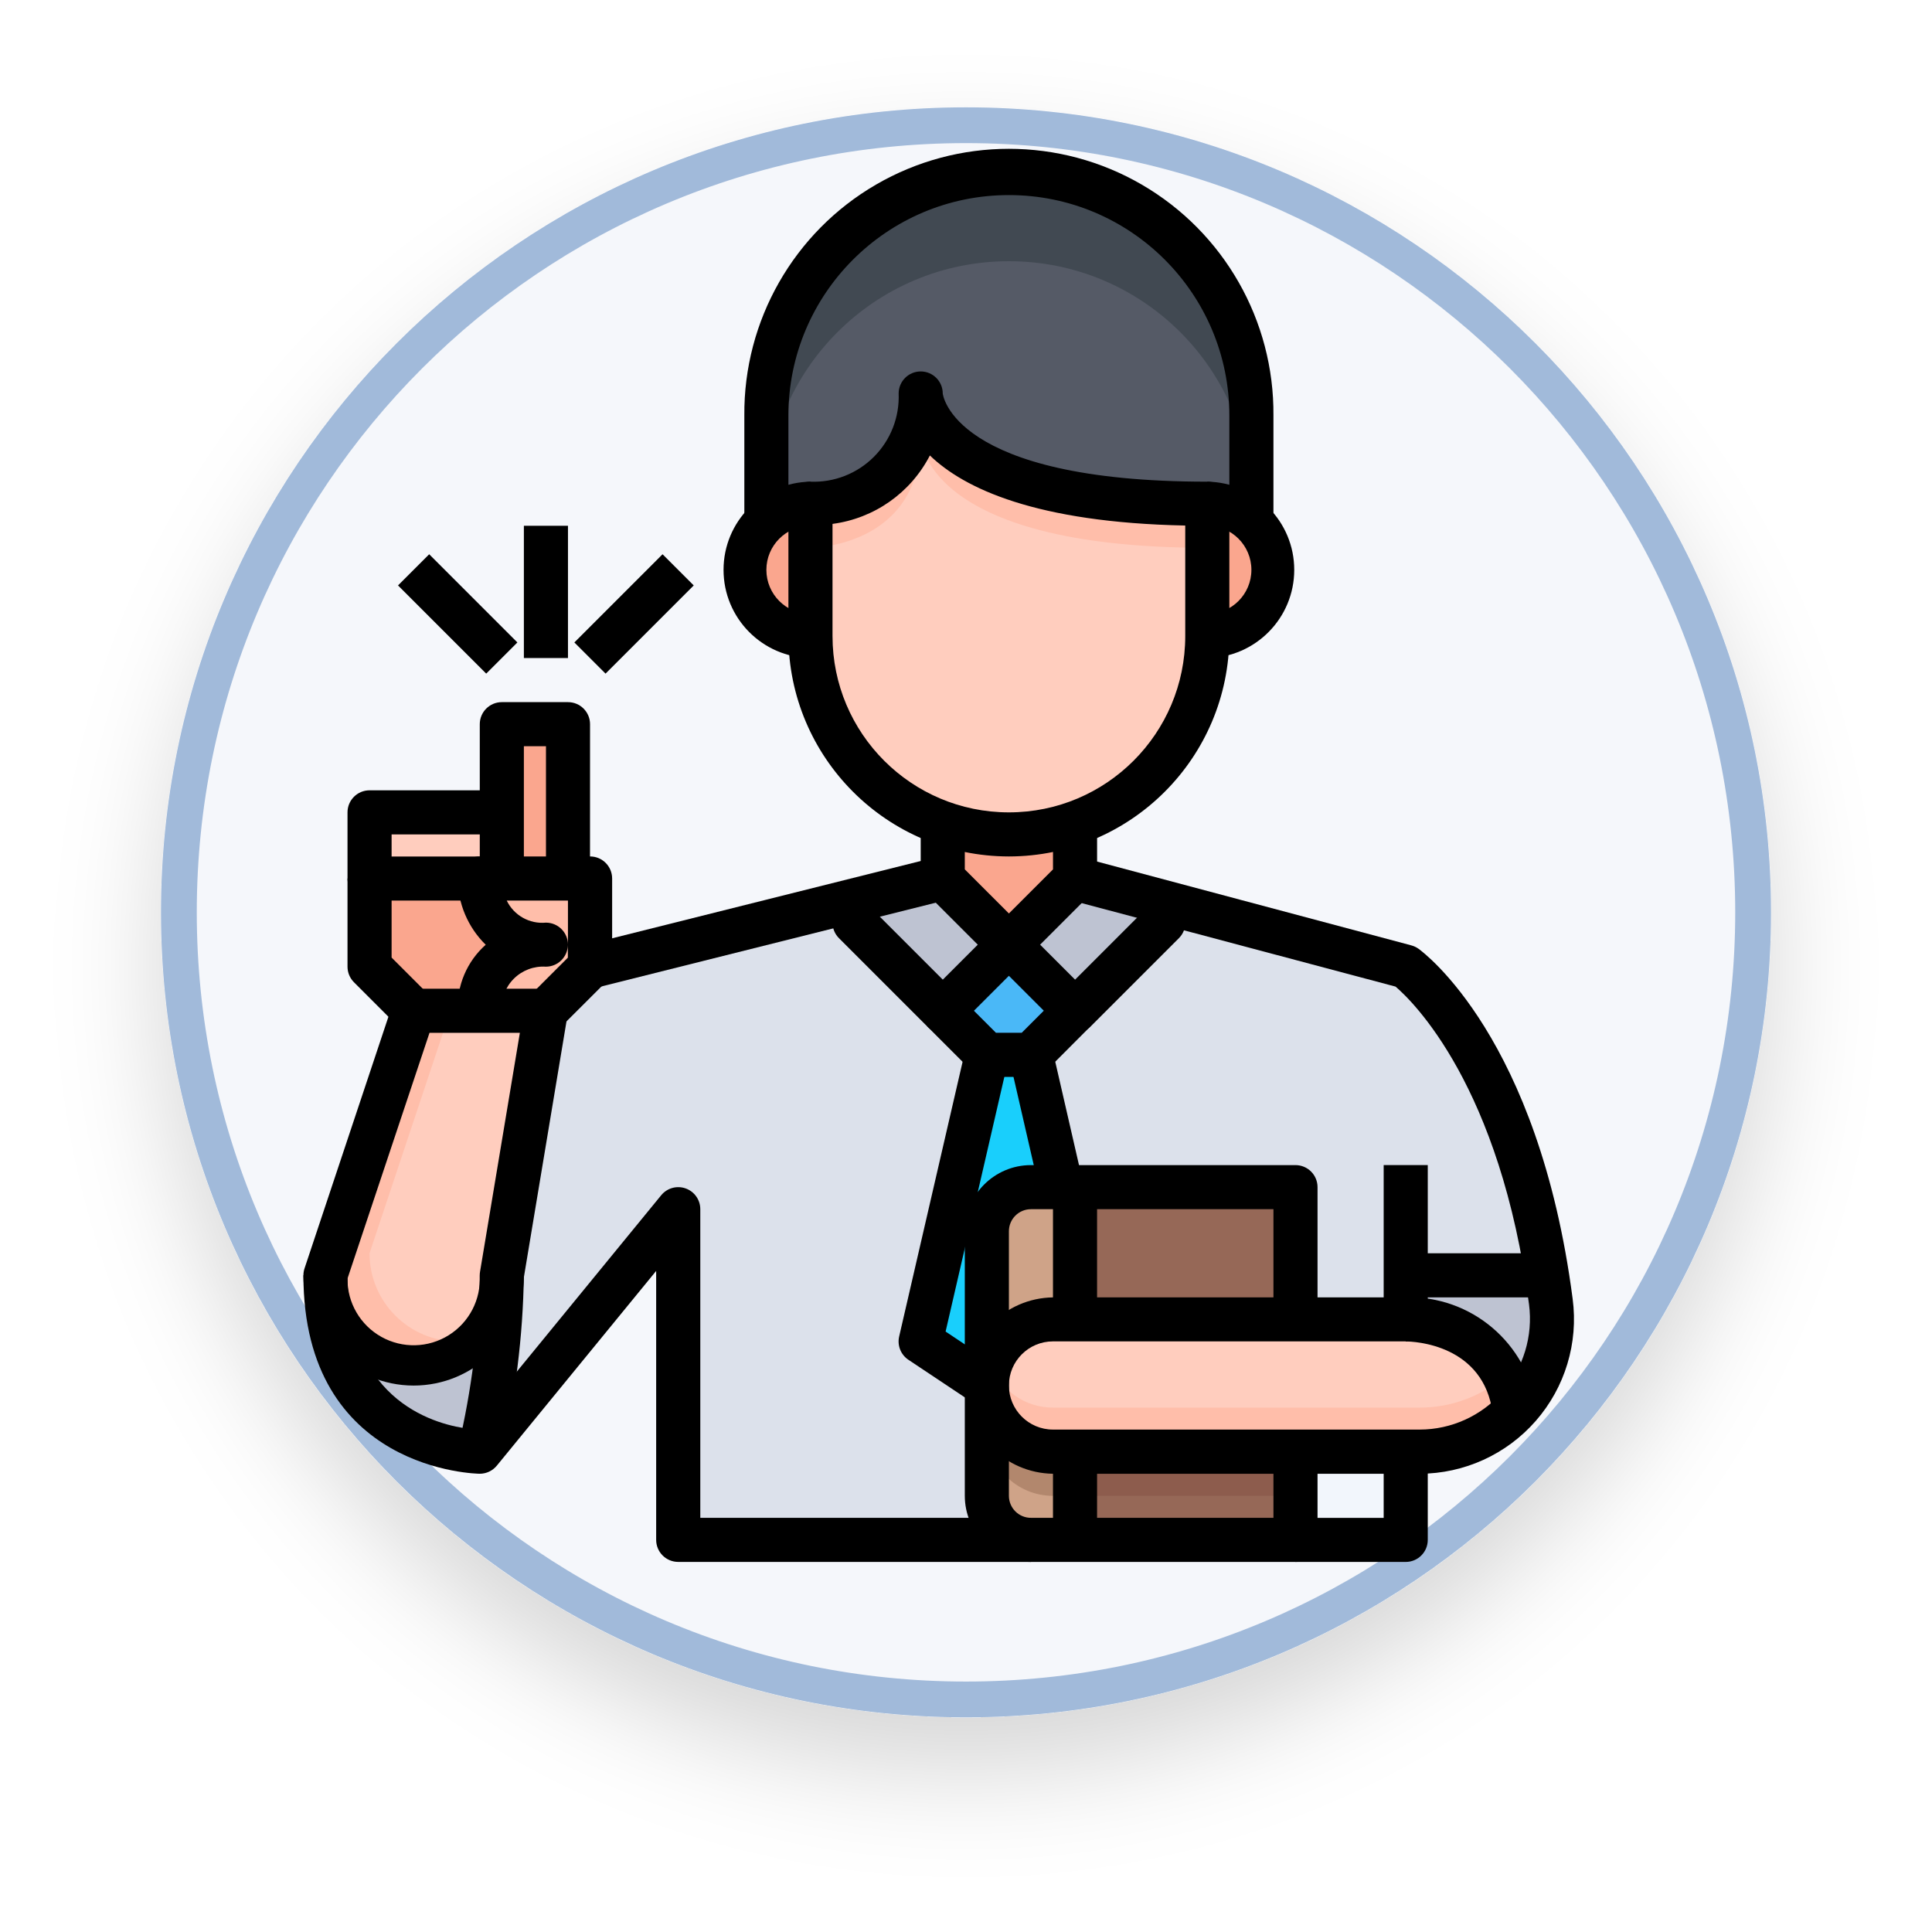
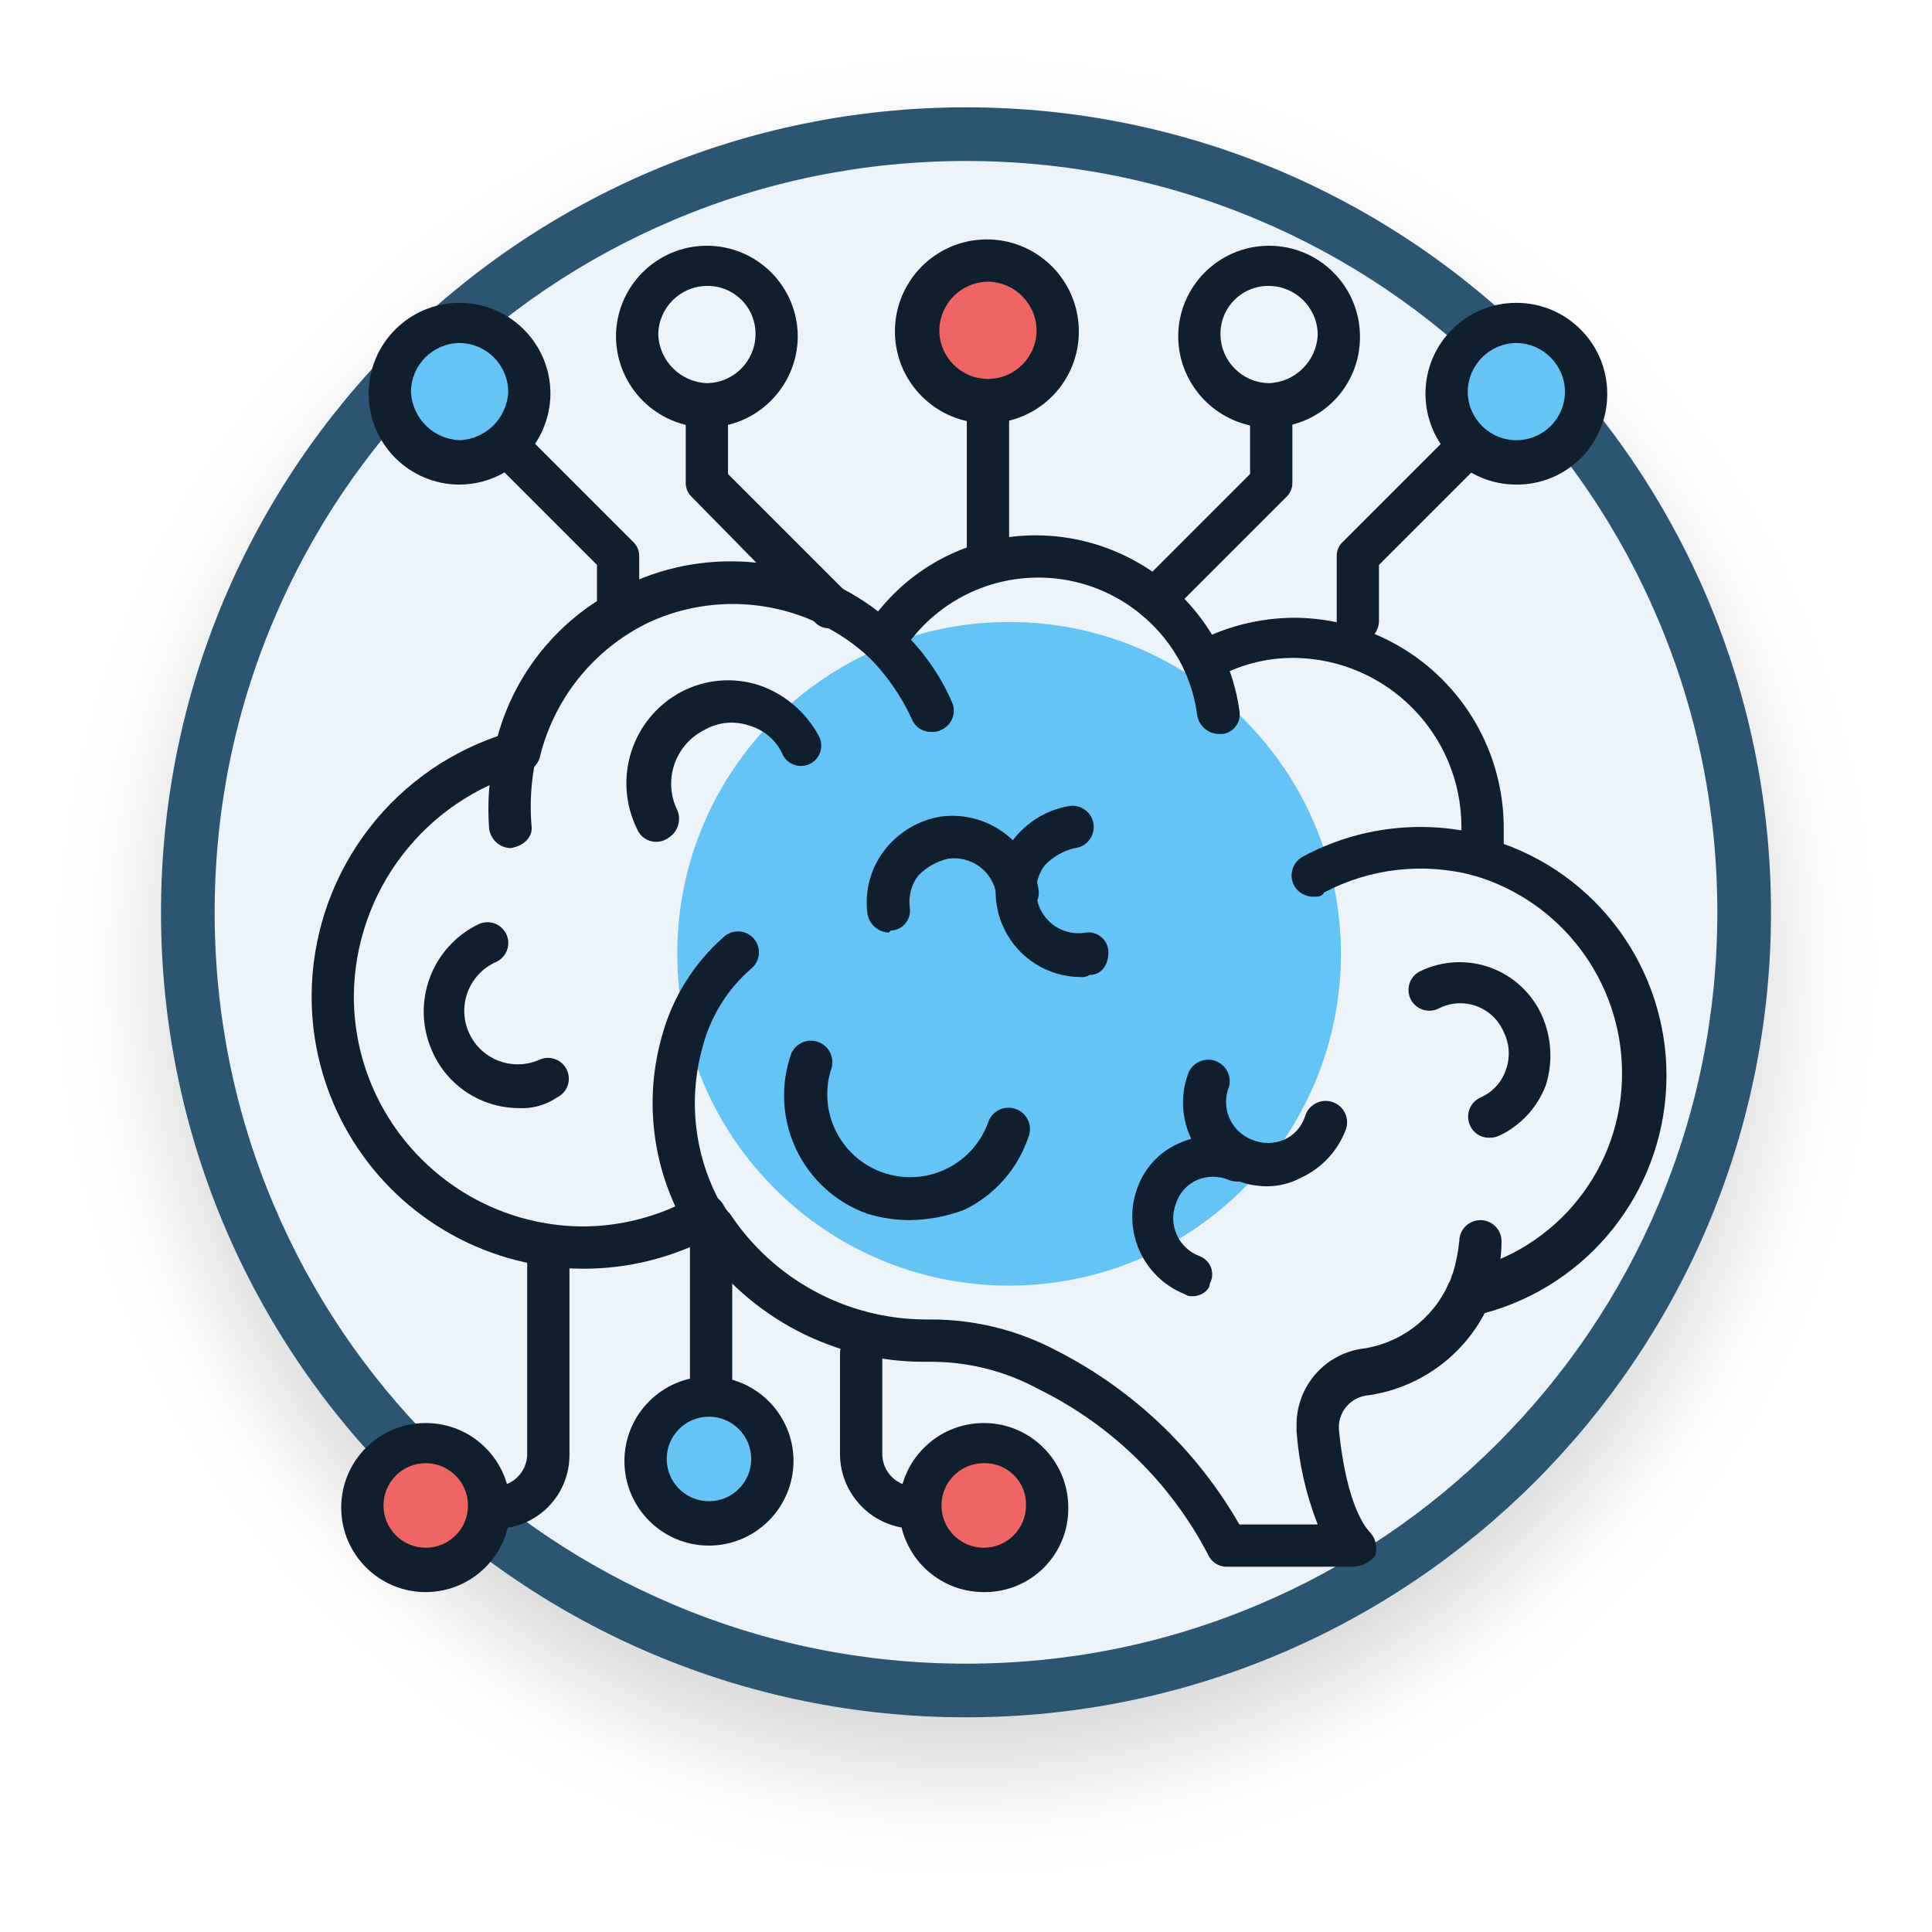
<svg xmlns="http://www.w3.org/2000/svg" width="108" height="108" viewBox="0 0 108 108">
  <defs>
-     <filter id="Ellipse_11517" x="0" y="0" width="108" height="108" filterUnits="userSpaceOnUse">
+     <filter id="Path_904820" x="0" y="0" width="108" height="108" filterUnits="userSpaceOnUse">
      <feOffset dy="3" input="SourceAlpha" />
      <feGaussianBlur stdDeviation="3" result="blur" />
      <feFlood flood-opacity="0.161" />
      <feComposite operator="in" in2="blur" />
      <feComposite in="SourceGraphic" />
    </filter>
  </defs>
-   <g id="Group_1099686" data-name="Group 1099686" transform="translate(9 6)">
-     <g transform="matrix(1, 0, 0, 1, -9, -6)" filter="url(#Ellipse_11517)">
-       <g id="Ellipse_11517-2" data-name="Ellipse 11517" transform="translate(9 6)" fill="#f5f7fb" stroke="#a1bada" stroke-width="2">
-         <circle cx="45" cy="45" r="45" stroke="none" />
-         <circle cx="45" cy="45" r="44" fill="none" />
+   <g id="Group_1145536" data-name="Group 1145536" transform="translate(-3.177 -710)">
+     <g id="Icono" transform="translate(12.177 716)">
+       <g transform="matrix(1, 0, 0, 1, -9, -6)" filter="url(#Path_904820)">
+         <g id="Path_904820-2" data-name="Path 904820" transform="translate(9 6)" fill="#ecf4fa">
+           <path d="M 45 88.5 C 39.127 88.5 33.43 87.35 28.068 85.082 C 22.889 82.891 18.236 79.755 14.241 75.759 C 10.245 71.764 7.109 67.111 4.918 61.932 C 2.65 56.57 1.5 50.873 1.5 45 C 1.5 39.127 2.65 33.43 4.918 28.068 C 7.109 22.889 10.245 18.236 14.241 14.241 C 18.236 10.245 22.889 7.109 28.068 4.918 C 33.43 2.65 39.127 1.5 45 1.5 C 50.873 1.5 56.57 2.65 61.932 4.918 C 67.111 7.109 71.764 10.245 75.759 14.241 C 79.755 18.236 82.891 22.889 85.082 28.068 C 87.35 33.43 88.5 39.127 88.5 45 C 88.5 50.873 87.35 56.57 85.082 61.932 C 82.891 67.111 79.755 71.764 75.759 75.759 C 71.764 79.755 67.111 82.891 61.932 85.082 C 56.57 87.35 50.873 88.5 45 88.5 Z" stroke="none" />
+           <path d="M 45 3 C 39.329 3 33.829 4.11 28.653 6.299 C 23.652 8.415 19.16 11.443 15.302 15.302 C 11.443 19.16 8.415 23.652 6.299 28.653 C 4.11 33.829 3 39.329 3 45 C 3 50.671 4.11 56.171 6.299 61.347 C 8.415 66.348 11.443 70.84 15.302 74.698 C 19.16 78.557 23.652 81.585 28.653 83.701 C 33.829 85.89 39.329 87 45 87 C 50.671 87 56.171 85.89 61.347 83.701 C 66.348 81.585 70.84 78.557 74.698 74.698 C 78.557 70.84 81.585 66.348 83.701 61.347 C 85.89 56.171 87 50.671 87 45 C 87 39.329 85.89 33.829 83.701 28.653 C 81.585 23.652 78.557 19.16 74.698 15.302 C 70.84 11.443 66.348 8.415 61.347 6.299 C 56.171 4.11 50.671 3 45 3 M 45 0 C 69.853 0 90 20.147 90 45 C 90 69.853 69.853 90 45 90 C 20.147 90 0 69.853 0 45 C 0 20.147 20.147 0 45 0 Z" stroke="none" fill="#2a5673" />
+         </g>
      </g>
    </g>
-     <g id="profesor" transform="translate(4.961 2.44)">
-       <path id="Path_978622" data-name="Path 978622" d="M51.112,14.556v5.878a3.654,3.654,0,0,0-2.465-.949c-16.021,0-16.021-6.162-16.021-6.162,0,6.162-6.162,6.162-6.162,6.162A3.654,3.654,0,0,0,24,20.435V14.556a13.556,13.556,0,0,1,27.112,0Z" transform="translate(4.88 0.232)" fill="#555a66" />
-       <path id="Path_978623" data-name="Path 978623" d="M37.556,1A13.549,13.549,0,0,0,24,14.556v4.93a13.556,13.556,0,1,1,27.112,0v-4.93A13.549,13.549,0,0,0,37.556,1Z" transform="translate(4.88 0.232)" fill="#414952" />
-       <path id="Path_978624" data-name="Path 978624" d="M37.7,59.7H38.93v4.93H36.465A2.472,2.472,0,0,1,34,62.162V56a3.7,3.7,0,0,0,3.7,3.7Z" transform="translate(7.204 13.014)" fill="#cfa388" />
-       <path id="Path_978625" data-name="Path 978625" d="M37.7,59.7A3.7,3.7,0,0,1,34,56v2.465a3.7,3.7,0,0,0,3.7,3.7H38.93V59.7Z" transform="translate(7.204 13.014)" fill="#b2876d" />
-       <path id="Path_978626" data-name="Path 978626" d="M38.93,47v7.394H37.7a3.7,3.7,0,0,0-3.7,3.7V49.465A2.472,2.472,0,0,1,36.465,47Z" transform="translate(7.204 10.922)" fill="#cfa388" />
-       <path id="Path_978627" data-name="Path 978627" d="M50.324,59v4.93H38V59H50.324Z" transform="translate(8.133 13.711)" fill="#966857" />
-       <path id="Path_978628" data-name="Path 978628" d="M50.324,59v2.465H38V59H50.324Z" transform="translate(8.133 13.711)" fill="#8d5c4d" />
-       <path id="Path_978629" data-name="Path 978629" d="M50.324,47v7.394H38V47Z" transform="translate(8.133 10.922)" fill="#966857" />
-       <path id="Path_978630" data-name="Path 978630" d="M36.627,36.7l-3.7,3.7L28,35.465V34.232L32.93,33Z" transform="translate(5.81 7.669)" fill="#bec3d2" />
-       <path id="Path_978631" data-name="Path 978631" d="M43.627,34.319v1.146l-4.93,4.93L35,36.7,38.7,33Z" transform="translate(7.436 7.669)" fill="#bec3d2" />
-       <path id="Path_978632" data-name="Path 978632" d="M39.394,39.7,36.93,42.162H34.465L32,39.7,35.7,36Z" transform="translate(6.739 8.366)" fill="#4ab8f7" />
-       <path id="Path_978633" data-name="Path 978633" d="M37.162,41l1.7,7.394h-1.7A2.472,2.472,0,0,0,34.7,50.859v8.627L31,57.021,34.7,41Z" transform="translate(6.507 9.528)" fill="#19cffc" />
-       <path id="Path_978634" data-name="Path 978634" d="M13.859,51a46.169,46.169,0,0,1-1.232,9.859S4,60.859,4,51a4.93,4.93,0,0,0,9.859,0Z" transform="translate(0.232 11.852)" fill="#bec3d2" />
-       <path id="Path_978635" data-name="Path 978635" d="M53,51h7.9c.074.481.148.974.209,1.479a7.349,7.349,0,0,1-2.021,6.113C58.447,53.465,53,53.465,53,53.465Z" transform="translate(11.619 11.852)" fill="#bec3d2" />
-       <path id="Path_978636" data-name="Path 978636" d="M48,59h6.162v4.93H48Z" transform="translate(10.457 13.711)" fill="#f2f6fc" />
-       <path id="Path_978637" data-name="Path 978637" d="M41.81,69.739H22.091V51.253L11,64.81a46.169,46.169,0,0,0,1.232-9.859L14.7,40.162,17.162,37.7,31.951,34v1.232l4.93,4.93,2.465,2.465-3.7,16.021,3.7,2.465v6.162A2.472,2.472,0,0,0,41.81,69.739Z" transform="translate(1.859 7.901)" fill="#dce1eb" />
-       <path id="Path_978638" data-name="Path 978638" d="M56.951,54.934V57.4H50.789V50H37.7L36,42.61l2.465-2.465,4.93-4.93V34.07l13.556,3.611s5.829,4.165,7.9,17.253Z" transform="translate(7.669 7.917)" fill="#dce1eb" />
-       <path id="Path_978639" data-name="Path 978639" d="M15.7,26v8.627H12V26Z" transform="translate(2.091 6.042)" fill="#faa68e" />
-       <path id="Path_978640" data-name="Path 978640" d="M6,30h7.394v3.7H6Z" transform="translate(0.697 6.972)" fill="#ffcdbe" />
-       <path id="Path_978641" data-name="Path 978641" d="M15.859,36.7a3.621,3.621,0,0,0-3.7,3.7h-3.7L6,37.93V33h6.162a3.621,3.621,0,0,0,3.7,3.7Z" transform="translate(0.697 7.669)" fill="#faa68e" />
-       <path id="Path_978642" data-name="Path 978642" d="M17.162,33v4.93L14.7,40.394H11a3.621,3.621,0,0,1,3.7-3.7A3.621,3.621,0,0,1,11,33Z" transform="translate(1.859 7.669)" fill="#ffbeaa" />
-       <path id="Path_978643" data-name="Path 978643" d="M16.324,39,13.859,53.789a4.93,4.93,0,0,1-9.859,0L8.93,39Z" transform="translate(0.232 9.063)" fill="#ffcdbe" />
-       <path id="Path_978644" data-name="Path 978644" d="M11.394,57.486a4.93,4.93,0,0,1-4.93-4.93L10.984,39H8.93L4,53.789a4.915,4.915,0,0,0,8.267,3.61,4.974,4.974,0,0,1-.873.087Z" transform="translate(0.232 9.063)" fill="#ffbeaa" />
-       <path id="Path_978645" data-name="Path 978645" d="M57.415,53s5.447,0,6.088,5.127a7.307,7.307,0,0,1-5.312,2.268H37.7A3.7,3.7,0,1,1,37.7,53Z" transform="translate(7.204 12.316)" fill="#ffcdbe" />
-       <path id="Path_978646" data-name="Path 978646" d="M58.19,57.465H37.7A3.652,3.652,0,0,1,34.225,55a3.686,3.686,0,0,0,3.47,4.93H58.19A7.307,7.307,0,0,0,63.5,57.662a6.019,6.019,0,0,0-.569-1.932,7.3,7.3,0,0,1-4.742,1.735Z" transform="translate(7.206 12.781)" fill="#ffbeaa" />
-       <g id="Group_1145315" data-name="Group 1145315" transform="translate(27.648 19.718)">
-         <path id="Path_978647" data-name="Path 978647" d="M39.394,30.48v3.106l-3.7,3.7-3.7-3.7V30.48a10.985,10.985,0,0,0,7.394,0Z" transform="translate(-20.908 -12.635)" fill="#faa68e" />
-         <path id="Path_978648" data-name="Path 978648" d="M24.232,16.949A3.654,3.654,0,0,1,26.7,16v7.394A3.7,3.7,0,0,1,23,19.7,3.623,3.623,0,0,1,24.232,16.949Z" transform="translate(-23 -16)" fill="#faa68e" />
-         <path id="Path_978649" data-name="Path 978649" d="M44,16a3.7,3.7,0,0,1,0,7.394Z" transform="translate(-18.12 -16)" fill="#faa68e" />
+     <g id="neural-network_14702541" transform="translate(19.597 722.384)">
+       <g id="Group_1145421" data-name="Group 1145421" transform="translate(1 17.541)">
+         <g id="Group_1145405" data-name="Group 1145405" transform="translate(20.44 4.844)">
+           <circle id="Ellipse_11636" data-name="Ellipse 11636" cx="18.549" cy="18.549" r="18.549" fill="#64c4f6" />
+         </g>
+         <g id="Group_1145406" data-name="Group 1145406">
+           <path id="Path_978845" data-name="Path 978845" d="M59.248,72.657H52.159a1.135,1.135,0,0,1-1.063-.709,21.248,21.248,0,0,0-9.452-9.216A12.556,12.556,0,0,0,35.736,61.2h-.473A15.307,15.307,0,0,1,22.621,54.58,15.209,15.209,0,0,1,1,40.757,15.414,15.414,0,0,1,11.4,26.224a13.141,13.141,0,0,1,7.325-8.507,13.515,13.515,0,0,1,13.942,1.536A11.256,11.256,0,0,1,41.525,15a11.552,11.552,0,0,1,9.806,5.553,11.892,11.892,0,0,1,4.608-.945,11.749,11.749,0,0,1,11.7,11.815v.827a13.761,13.761,0,0,1-1.063,26.229,8.753,8.753,0,0,1-6.616,4.608,1.789,1.789,0,0,0-1.536,1.772v.118c.354,3.544,1.181,5.2,1.772,5.789a1.287,1.287,0,0,1,.236,1.3,1.641,1.641,0,0,1-1.181.591Zm-6.38-2.363h4.372a17.825,17.825,0,0,1-1.181-5.2v-.473A4.289,4.289,0,0,1,59.6,60.488a6.241,6.241,0,0,0,4.962-3.663,1.249,1.249,0,0,1,.827-.709A11.278,11.278,0,0,0,74.253,45.01a11.52,11.52,0,0,0-8.27-10.988,1.088,1.088,0,0,1-.827-1.3,6.781,6.781,0,0,0,.118-1.418,9.456,9.456,0,0,0-9.334-9.452,8.811,8.811,0,0,0-4.49,1.181,1.255,1.255,0,0,1-.945.118,1.21,1.21,0,0,1-.709-.591,9.023,9.023,0,0,0-15.832-.945,1.367,1.367,0,0,1-.827.591,1.342,1.342,0,0,1-.945-.354A11.215,11.215,0,0,0,19.9,19.844a11.333,11.333,0,0,0-6.144,7.562,1.167,1.167,0,0,1-.827.827,13.117,13.117,0,0,0-9.57,12.524,12.884,12.884,0,0,0,12.76,12.878,12.709,12.709,0,0,0,6.262-1.654,1.2,1.2,0,0,1,1.654.473,1.631,1.631,0,0,0,.354.473,13.153,13.153,0,0,0,10.87,5.907h.354a14.986,14.986,0,0,1,7.089,1.772,24.757,24.757,0,0,1,10.161,9.688Z" transform="translate(-1 -15)" fill="#101f2d" />
+         </g>
+         <g id="Group_1145407" data-name="Group 1145407" transform="translate(17.591 8.105)">
+           <path id="Path_978846" data-name="Path 978846" d="M17.556,30.887a1.135,1.135,0,0,1-1.063-.709,5.787,5.787,0,0,1,2.481-7.68,5.624,5.624,0,0,1,4.372-.354,6.014,6.014,0,0,1,3.308,2.836,1.136,1.136,0,0,1-2.009,1.063,2.924,2.924,0,0,0-1.89-1.654,3.022,3.022,0,0,0-2.481.236,3.36,3.36,0,0,0-1.536,4.49,1.245,1.245,0,0,1-.473,1.536,1.167,1.167,0,0,1-.709.236Z" transform="translate(-15.889 -21.86)" fill="#101f2d" />
+         </g>
+         <g id="Group_1145408" data-name="Group 1145408" transform="translate(6.275 21.649)">
+           <path id="Path_978847" data-name="Path 978847" d="M11.615,43.693A5.295,5.295,0,0,1,6.771,40.5a5.423,5.423,0,0,1,2.6-7.089,1.164,1.164,0,1,1,.945,2.127A2.987,2.987,0,1,0,12.8,40.975a1.164,1.164,0,0,1,.945,2.127,3.426,3.426,0,0,1-2.127.591Z" transform="translate(-6.311 -33.323)" fill="#101f2d" />
+         </g>
+         <g id="Group_1145409" data-name="Group 1145409" transform="translate(26.41 28.164)">
+           <path id="Path_978848" data-name="Path 978848" d="M30.379,48.954a8.187,8.187,0,0,1-2.363-.354,7.018,7.018,0,0,1-4.253-8.979,1.2,1.2,0,0,1,2.245.827,4.634,4.634,0,0,0,8.743,3.072A1.2,1.2,0,1,1,37,44.346a6.991,6.991,0,0,1-3.544,4.017A8.875,8.875,0,0,1,30.379,48.954Z" transform="translate(-23.353 -38.837)" fill="#101f2d" />
+         </g>
+         <g id="Group_1145410" data-name="Group 1145410" transform="translate(38.252 15.105)">
+           <path id="Path_978849" data-name="Path 978849" d="M38.13,37.373a4.772,4.772,0,0,1-3.781-7.68,4.991,4.991,0,0,1,3.19-1.89,1.187,1.187,0,0,1,.236,2.363,3.368,3.368,0,0,0-1.654.945,2.364,2.364,0,0,0,2.245,3.781,1.116,1.116,0,0,1,1.3,1.063c0,.709-.354,1.3-1.063,1.3a.71.71,0,0,1-.473.118Z" transform="translate(-33.376 -27.785)" fill="#101f2d" />
+         </g>
+         <g id="Group_1145411" data-name="Group 1145411" transform="translate(31.045 15.671)">
+           <path id="Path_978850" data-name="Path 978850" d="M28.486,34.8A1.256,1.256,0,0,1,27.3,33.741,4.787,4.787,0,0,1,28.25,30.2a4.991,4.991,0,0,1,3.19-1.89,4.886,4.886,0,0,1,5.435,4.135,1.187,1.187,0,1,1-2.363.236,2.388,2.388,0,0,0-2.717-2.009,3.368,3.368,0,0,0-1.654.945,2.394,2.394,0,0,0-.473,1.772,1.116,1.116,0,0,1-1.063,1.3l-.118.118Z" transform="translate(-27.276 -28.264)" fill="#101f2d" />
+         </g>
+         <g id="Group_1145412" data-name="Group 1145412" transform="translate(48.706 29.227)">
+           <path id="Path_978851" data-name="Path 978851" d="M46.922,46.9a4.741,4.741,0,0,1-1.772-.354,4.663,4.663,0,0,1-2.6-6.026,1.2,1.2,0,0,1,2.245.827,2.266,2.266,0,0,0,1.3,2.954,2.3,2.3,0,0,0,1.772,0A2.147,2.147,0,0,0,49.048,43a1.2,1.2,0,1,1,2.245.827,4.847,4.847,0,0,1-2.481,2.6,4.051,4.051,0,0,1-1.89.473Z" transform="translate(-42.224 -39.737)" fill="#101f2d" />
+         </g>
+         <g id="Group_1145413" data-name="Group 1145413" transform="translate(45.87 33.554)">
+           <path id="Path_978852" data-name="Path 978852" d="M43.222,52.379a.71.71,0,0,1-.473-.118,4.663,4.663,0,0,1-2.6-6.026,4.282,4.282,0,0,1,2.481-2.481,4.608,4.608,0,0,1,3.544,0,1.164,1.164,0,0,1-.945,2.127,2.3,2.3,0,0,0-1.772,0,2.147,2.147,0,0,0-1.181,1.3,2.266,2.266,0,0,0,1.3,2.954,1.084,1.084,0,0,1,.591,1.536c0,.354-.473.709-.945.709Z" transform="translate(-39.824 -43.4)" fill="#101f2d" />
+         </g>
+         <g id="Group_1145414" data-name="Group 1145414" transform="translate(61.347 23.859)">
+           <path id="Path_978853" data-name="Path 978853" d="M57.385,45.008a1.135,1.135,0,0,1-1.063-.709,1.172,1.172,0,0,1,.591-1.536,2.587,2.587,0,0,0,1.418-1.536,2.674,2.674,0,0,0-.118-2.127,2.635,2.635,0,0,0-3.663-1.3,1.164,1.164,0,1,1-.945-2.127,5.045,5.045,0,0,1,6.735,2.481,5.528,5.528,0,0,1,.236,3.9,5.112,5.112,0,0,1-2.6,2.836,1.285,1.285,0,0,1-.591.118Z" transform="translate(-52.923 -35.194)" fill="#101f2d" />
+         </g>
+         <g id="Group_1145415" data-name="Group 1145415" transform="translate(30.719 4.726)">
+           <path id="Path_978854" data-name="Path 978854" d="M30.9,25.262a1.135,1.135,0,0,1-1.063-.709,12.034,12.034,0,0,0-2.481-3.544,1.17,1.17,0,1,1,1.654-1.654,12.285,12.285,0,0,1,3.072,4.253,1.172,1.172,0,0,1-.591,1.536A1.065,1.065,0,0,1,30.9,25.262Z" transform="translate(-27 -19)" fill="#101f2d" />
+         </g>
+         <g id="Group_1145416" data-name="Group 1145416" transform="translate(9.88 11.044)">
+           <path id="Path_978855" data-name="Path 978855" d="M10.588,30.79a1.256,1.256,0,0,1-1.181-1.063,14.438,14.438,0,0,1,.354-4.49,1.161,1.161,0,1,1,2.245.591,12.761,12.761,0,0,0-.236,3.663c.118.591-.354,1.181-1.181,1.3Z" transform="translate(-9.362 -24.347)" fill="#101f2d" />
+         </g>
+         <g id="Group_1145417" data-name="Group 1145417" transform="translate(48.705 5.935)">
+           <path id="Path_978856" data-name="Path 978856" d="M44.2,25.194a1.256,1.256,0,0,1-1.181-1.063,8.6,8.6,0,0,0-.709-2.481,1.164,1.164,0,1,1,2.127-.945,10.916,10.916,0,0,1,.945,3.19,1.107,1.107,0,0,1-.945,1.3H44.2Z" transform="translate(-42.223 -20.023)" fill="#101f2d" />
+         </g>
+         <g id="Group_1145418" data-name="Group 1145418" transform="translate(54.773 16.295)">
+           <path id="Path_978857" data-name="Path 978857" d="M48.589,32.7a1.241,1.241,0,0,1-1.063-.591A1.2,1.2,0,0,1,48,30.455a13.857,13.857,0,0,1,10.161-1.181,1.283,1.283,0,0,1,.827,1.418,1.215,1.215,0,0,1-1.418.827,11.568,11.568,0,0,0-8.389.945C49.062,32.7,48.825,32.7,48.589,32.7Z" transform="translate(-47.359 -28.792)" fill="#101f2d" />
+         </g>
+         <g id="Group_1145419" data-name="Group 1145419" transform="translate(19.056 22.148)">
+           <path id="Path_978858" data-name="Path 978858" d="M20.049,50.823a1.41,1.41,0,0,1-1.063-.591,13.759,13.759,0,0,1-1.3-10.752,11.318,11.318,0,0,1,3.426-5.435,1.173,1.173,0,1,1,1.536,1.772A8.679,8.679,0,0,0,19.93,40.19a11.627,11.627,0,0,0,1.063,8.861,1.2,1.2,0,0,1-.473,1.654A1.222,1.222,0,0,1,20.049,50.823Z" transform="translate(-17.128 -33.745)" fill="#101f2d" />
+         </g>
+         <g id="Group_1145420" data-name="Group 1145420" transform="translate(63.474 38.28)">
+           <path id="Path_978859" data-name="Path 978859" d="M55.877,52.6a.71.71,0,0,1-.473-.118,1.172,1.172,0,0,1-.591-1.536c.118-.118.118-.354.236-.591a9.419,9.419,0,0,0,.354-1.772,1.181,1.181,0,0,1,2.363,0,8.187,8.187,0,0,1-.354,2.363c-.118.236-.236.591-.354.827-.354.591-.709.827-1.181.827Z" transform="translate(-54.723 -47.4)" fill="#101f2d" />
+         </g>
      </g>
-       <path id="Path_978650" data-name="Path 978650" d="M48.183,17.162v7.394a11.091,11.091,0,0,1-22.183,0V17.162s6.162,0,6.162-6.162C32.162,11,32.162,17.162,48.183,17.162Z" transform="translate(5.345 2.556)" fill="#ffcdbe" />
-       <path id="Path_978651" data-name="Path 978651" d="M32.162,11c0,6.162-6.162,6.162-6.162,6.162v2.465s6.162,0,6.162-6.162c0,0,0,6.162,16.021,6.162V17.162C32.162,17.162,32.162,11,32.162,11Z" transform="translate(5.345 2.556)" fill="#ffbeaa" />
-       <path id="Path_978652" data-name="Path 978652" d="M37.324,37.112A12.337,12.337,0,0,1,25,24.789V17.394a1.232,1.232,0,0,1,1.232-1.232,4.745,4.745,0,0,0,4.93-4.93,1.232,1.232,0,1,1,2.465,0c0,.01.507,4.93,14.789,4.93a1.232,1.232,0,0,1,1.232,1.232v7.394A12.337,12.337,0,0,1,37.324,37.112ZM27.465,18.522v6.267a9.859,9.859,0,0,0,19.718,0V18.614c-8.36-.17-12.361-2.075-14.275-3.917A7.174,7.174,0,0,1,27.465,18.522Z" transform="translate(5.112 2.324)" />
-       <path id="Path_978653" data-name="Path 978653" d="M44,24.859V22.394a2.465,2.465,0,1,0,0-4.93V15a4.93,4.93,0,0,1,0,9.859Z" transform="translate(9.528 3.486)" />
-       <path id="Path_978654" data-name="Path 978654" d="M26.93,24.859a4.93,4.93,0,0,1,0-9.859v2.465a2.465,2.465,0,0,0,0,4.93Z" transform="translate(4.415 3.486)" />
-       <path id="Path_978655" data-name="Path 978655" d="M52.577,20.951H50.112V14.789a12.324,12.324,0,1,0-24.648,0v6.162H23V14.789a14.789,14.789,0,1,1,29.577,0Z" transform="translate(4.648 0)" />
-       <path id="Path_978659" data-name="Path 978659" d="M35.93,38.627a1.232,1.232,0,0,1-.871-.361l-3.7-3.7A1.232,1.232,0,0,1,31,33.7V30h2.465v3.187l2.465,2.465,2.465-2.465V30h2.465v3.7a1.232,1.232,0,0,1-.361.871l-3.7,3.7A1.232,1.232,0,0,1,35.93,38.627Z" transform="translate(6.507 6.972)" />
-       <path id="Path_978660" data-name="Path 978660" d="M58.428,66.5H37.93a4.93,4.93,0,0,1,0-9.859H56.415V49.245H58.88v8.627A1.232,1.232,0,0,1,57.648,59.1H37.93a2.465,2.465,0,1,0,0,4.93h20.5a6.146,6.146,0,0,0,4.62-2.1,6.209,6.209,0,0,0,1.49-4.9c-1.591-12.212-6.521-16.961-7.46-17.762L38.839,34.415l.636-2.381,18.486,4.93a1.232,1.232,0,0,1,.4.187c.274.2,6.713,4.948,8.618,19.571A8.644,8.644,0,0,1,58.428,66.5Z" transform="translate(6.972 7.444)" />
-       <path id="Path_978661" data-name="Path 978661" d="M51.486,68.183H36.7a3.7,3.7,0,0,1-3.7-3.7V49.7A3.7,3.7,0,0,1,36.7,46H51.486a1.232,1.232,0,0,1,1.232,1.232v7.394H50.253V48.465H36.7A1.232,1.232,0,0,0,35.465,49.7V64.486A1.232,1.232,0,0,0,36.7,65.718H50.253v-3.7h2.465v4.93A1.232,1.232,0,0,1,51.486,68.183Z" transform="translate(6.972 10.69)" />
-       <path id="Path_978662" data-name="Path 978662" d="M37,47h2.465v7.394H37Z" transform="translate(7.901 10.922)" />
-       <path id="Path_978663" data-name="Path 978663" d="M37,59h2.465v4.93H37Z" transform="translate(7.901 13.711)" />
-       <path id="Path_978664" data-name="Path 978664" d="M54.162,65.162H48V62.7h4.93V59h2.465v4.93A1.232,1.232,0,0,1,54.162,65.162Z" transform="translate(10.457 13.711)" />
-       <path id="Path_978665" data-name="Path 978665" d="M9.162,60.183A6.169,6.169,0,0,1,3,54.021a1.232,1.232,0,0,1,.063-.389l4.93-14.789A1.232,1.232,0,0,1,9.162,38h7.394a1.232,1.232,0,0,1,1.215,1.436L15.324,54.128a6.168,6.168,0,0,1-6.162,6.055Zm-3.7-5.976a3.7,3.7,0,1,0,7.394-.186,1.133,1.133,0,0,1,.017-.2L15.1,40.465H10.048Z" transform="translate(0 8.831)" />
-       <path id="Path_978666" data-name="Path 978666" d="M15.8,41.5l-1.743-1.743,2.1-2.1V36.93a1.232,1.232,0,0,1-1.232,1.232,2.319,2.319,0,0,0-2.465,2.465H10a4.672,4.672,0,0,1,1.565-3.691A5.208,5.208,0,0,1,10,33.232,1.232,1.232,0,0,1,11.233,32H17.4a1.232,1.232,0,0,1,1.232,1.232v4.93a1.232,1.232,0,0,1-.361.871Zm-3.06-7.033A2.2,2.2,0,0,0,14.93,35.7a1.232,1.232,0,0,1,1.232,1.232V34.465Z" transform="translate(1.626 7.436)" />
-       <path id="Path_978667" data-name="Path 978667" d="M17.162,34.859H14.7V27.465H13.465v7.394H11V26.232A1.232,1.232,0,0,1,12.232,25h3.7a1.232,1.232,0,0,1,1.232,1.232Z" transform="translate(1.859 5.81)" />
-       <path id="Path_978668" data-name="Path 978668" d="M12.394,35.162H6.232A1.232,1.232,0,0,1,5,33.93v-3.7A1.232,1.232,0,0,1,6.232,29h7.394v2.465H7.465V32.7h4.93Z" transform="translate(0.465 6.739)" />
-       <path id="Path_978669" data-name="Path 978669" d="M7.826,41.266,5.361,38.8A1.232,1.232,0,0,1,5,37.93V33H7.465v4.419l2.1,2.1Z" transform="translate(0.465 7.669)" />
-       <path id="Path_978670" data-name="Path 978670" d="M57.865,58.512c-.487-3.9-4.424-4.047-4.865-4.047V52a7.17,7.17,0,0,1,7.311,6.206Z" transform="translate(11.619 12.083)" />
-       <path id="Path_978671" data-name="Path 978671" d="M53,50h8.627v2.465H53Z" transform="translate(11.619 11.619)" />
-       <path id="Path_978672" data-name="Path 978672" d="M0,0H20.324V2.465H0Z" transform="translate(18.736 44.393) rotate(-14.064)" />
-       <path id="Path_978673" data-name="Path 978673" d="M43.669,67.95H23.951a1.232,1.232,0,0,1-1.232-1.232V51.683L13.813,62.567a1.232,1.232,0,0,1-.954.454C12.76,63.021,3,62.9,3,51.929H5.465c0,7.186,5.111,8.386,6.843,8.587L23,47.453a1.232,1.232,0,0,1,2.186.779V65.486H43.669Z" transform="translate(0 10.922)" />
-       <path id="Path_978674" data-name="Path 978674" d="M12.421,61.159l-2.391-.6a45.334,45.334,0,0,0,1.2-9.56H13.69a47.023,47.023,0,0,1-1.269,10.159Z" transform="translate(1.634 11.852)" />
-       <path id="Path_978675" data-name="Path 978675" d="M40.556,41.394a1.232,1.232,0,0,1-.871-.361l-2.826-2.826-2.826,2.826a1.232,1.232,0,0,1-1.743,0l-4.93-4.93A1.232,1.232,0,0,1,27,35.232V34h2.465v.722l3.7,3.7,2.826-2.826a1.232,1.232,0,0,1,1.743,0l2.826,2.826,3.7-3.7V34h2.465v1.232a1.232,1.232,0,0,1-.361.871l-4.93,4.93A1.232,1.232,0,0,1,40.556,41.394Z" transform="translate(5.577 7.901)" />
-       <path id="Path_978676" data-name="Path 978676" d="M37.094,42.861H34.629a1.232,1.232,0,0,1-.871-.361l-2.465-2.465,1.743-1.743,2.1,2.1h1.444l2.1-2.1,1.743,1.743L37.965,42.5a1.232,1.232,0,0,1-.871.361Z" transform="translate(6.575 8.899)" />
-       <path id="Path_978677" data-name="Path 978677" d="M34.246,60.563l-3.7-2.465a1.232,1.232,0,0,1-.518-1.3l3.7-16.021,2.4.555L32.625,56.52l2.989,1.993Z" transform="translate(6.274 9.475)" />
-       <path id="Path_978678" data-name="Path 978678" d="M0,0H2.465V7.588H0Z" transform="translate(42.481 50.833) rotate(-12.939)" />
-       <path id="Path_978679" data-name="Path 978679" d="M13,17h2.465v7.394H13Z" transform="translate(2.324 3.951)" />
-       <path id="Path_978680" data-name="Path 978680" d="M0,0H6.972V2.465H0Z" transform="translate(18.146 27.473) rotate(-45)" />
-       <path id="Path_978681" data-name="Path 978681" d="M0,0H2.465V6.972H0Z" transform="translate(8.288 24.286) rotate(-45)" />
+       <g id="Group_1145424" data-name="Group 1145424" transform="translate(33.727 1)">
+         <g id="Group_1145422" data-name="Group 1145422">
+           <path id="Path_978860" data-name="Path 978860" d="M37.5,5.9a3.9,3.9,0,0,1-7.8,0,3.9,3.9,0,0,1,7.8,0Z" transform="translate(-28.519 -0.819)" fill="#ef6561" />
+           <path id="Path_978861" data-name="Path 978861" d="M33.78,11.279a5.14,5.14,0,1,1,5.08-5.2A5.118,5.118,0,0,1,33.78,11.279Zm0-7.916A2.748,2.748,0,0,0,31.063,6.08a2.717,2.717,0,1,0,5.435,0A2.748,2.748,0,0,0,33.78,3.363Z" transform="translate(-28.7 -1)" fill="#101f2d" />
+         </g>
+         <g id="Group_1145423" data-name="Group 1145423" transform="translate(3.899 8.389)">
+           <path id="Path_978862" data-name="Path 978862" d="M33.181,18.615A1.116,1.116,0,0,1,32,17.434V9.281a1.181,1.181,0,0,1,2.363,0v8.152A1.184,1.184,0,0,1,33.181,18.615Z" transform="translate(-32 -8.1)" fill="#101f2d" />
+         </g>
+       </g>
+       <g id="Group_1145430" data-name="Group 1145430" transform="translate(18.014 1.354)">
+         <g id="Group_1145425" data-name="Group 1145425" transform="translate(31.428)">
+           <path id="Path_978863" data-name="Path 978863" d="M47.08,11.461A5.118,5.118,0,0,1,42,6.38a5.08,5.08,0,1,1,10.161,0A5.042,5.042,0,0,1,47.08,11.461Zm0-7.916a2.674,2.674,0,0,0-2.717,2.717A2.748,2.748,0,0,0,47.08,8.98,2.831,2.831,0,0,0,49.8,6.262,2.748,2.748,0,0,0,47.08,3.545Z" transform="translate(-42 -1.3)" fill="#101f2d" />
+         </g>
+         <g id="Group_1145428" data-name="Group 1145428">
+           <g id="Group_1145426" data-name="Group 1145426">
+             <path id="Path_978864" data-name="Path 978864" d="M20.48,11.461A5.118,5.118,0,0,1,15.4,6.38a5.08,5.08,0,1,1,10.161,0A5.118,5.118,0,0,1,20.48,11.461Zm0-7.916a2.748,2.748,0,0,0-2.717,2.717A2.831,2.831,0,0,0,20.48,8.98,2.748,2.748,0,0,0,23.2,6.262,2.674,2.674,0,0,0,20.48,3.545Z" transform="translate(-15.4 -1.3)" fill="#101f2d" />
+           </g>
+           <g id="Group_1145427" data-name="Group 1145427" transform="translate(3.899 8.152)">
+             <path id="Path_978865" data-name="Path 978865" d="M26.734,21.433a1.073,1.073,0,0,1-.827-.354l-6.853-6.971a1.073,1.073,0,0,1-.354-.827v-3.9a1.181,1.181,0,0,1,2.363,0v3.426l6.616,6.616a1.142,1.142,0,0,1,0,1.654,1.571,1.571,0,0,1-.945.354Z" transform="translate(-18.7 -8.2)" fill="#101f2d" />
+           </g>
+         </g>
+         <g id="Group_1145429" data-name="Group 1145429" transform="translate(28.947 8.152)">
+           <path id="Path_978866" data-name="Path 978866" d="M41.081,20.96a1.073,1.073,0,0,1-.827-.354,1.142,1.142,0,0,1,0-1.654L46.4,12.808V9.381a1.181,1.181,0,1,1,2.363,0v3.9a1.073,1.073,0,0,1-.354.827l-6.5,6.5A1.276,1.276,0,0,1,41.081,20.96Z" transform="translate(-39.9 -8.2)" fill="#101f2d" />
+         </g>
+       </g>
+       <g id="Group_1145435" data-name="Group 1145435" transform="translate(4.19 4.544)">
+         <g id="Group_1145431" data-name="Group 1145431">
+           <path id="Path_978867" data-name="Path 978867" d="M4.6,8.8A3.9,3.9,0,1,0,8.5,4.9,3.934,3.934,0,0,0,4.6,8.8Z" transform="translate(-3.537 -3.837)" fill="#64c4f6" />
+           <path id="Path_978868" data-name="Path 978868" d="M8.78,14.161a5.08,5.08,0,1,1,5.08-5.08A5.118,5.118,0,0,1,8.78,14.161Zm0-7.916A2.748,2.748,0,0,0,6.063,8.962,2.831,2.831,0,0,0,8.78,11.68,2.831,2.831,0,0,0,11.5,8.962,2.748,2.748,0,0,0,8.78,6.245Z" transform="translate(-3.7 -4)" fill="#101f2d" />
+         </g>
+         <g id="Group_1145432" data-name="Group 1145432" transform="translate(7.089 7.325)">
+           <path id="Path_978869" data-name="Path 978869" d="M16.553,21.424a1.116,1.116,0,0,1-1.181-1.181V17.525l-5.317-5.317a1.17,1.17,0,0,1,1.654-1.654l5.671,5.671a1.073,1.073,0,0,1,.354.827v3.19a1.116,1.116,0,0,1-1.181,1.181Z" transform="translate(-9.7 -10.2)" fill="#101f2d" />
+         </g>
+         <g id="Group_1145433" data-name="Group 1145433" transform="translate(59.075)">
+           <path id="Path_978870" data-name="Path 978870" d="M62.6,8.8a3.9,3.9,0,1,1-3.9-3.9A3.934,3.934,0,0,1,62.6,8.8Z" transform="translate(-53.5 -3.837)" fill="#64c4f6" />
+           <path id="Path_978871" data-name="Path 978871" d="M58.78,14.161a5.08,5.08,0,1,1,5.08-5.08A5.042,5.042,0,0,1,58.78,14.161Zm0-7.916a2.748,2.748,0,0,0-2.717,2.717,2.717,2.717,0,0,0,5.435,0A2.748,2.748,0,0,0,58.78,6.245Z" transform="translate(-53.7 -4)" fill="#101f2d" />
+         </g>
+         <g id="Group_1145434" data-name="Group 1145434" transform="translate(54.113 7.325)">
+           <path id="Path_978872" data-name="Path 978872" d="M50.681,21.9A1.116,1.116,0,0,1,49.5,20.715V17.053a1.073,1.073,0,0,1,.354-.827l5.671-5.671a1.17,1.17,0,0,1,1.654,1.654l-5.317,5.317v3.19A1.271,1.271,0,0,1,50.681,21.9Z" transform="translate(-49.5 -10.2)" fill="#101f2d" />
+         </g>
+       </g>
+       <g id="Group_1145436" data-name="Group 1145436" transform="translate(30.537 62.083)">
+         <path id="Path_978873" data-name="Path 978873" d="M30.135,63.688A4.186,4.186,0,0,1,26,59.553V53.882a1.181,1.181,0,0,1,2.363,0v5.671a1.817,1.817,0,0,0,1.772,1.772,1.116,1.116,0,0,1,1.181,1.181A1.184,1.184,0,0,1,30.135,63.688Z" transform="translate(-26 -52.7)" fill="#101f2d" />
+       </g>
+       <g id="Group_1145437" data-name="Group 1145437" transform="translate(33.846 67.164)">
+         <path id="Path_978874" data-name="Path 978874" d="M36.989,61.545A3.544,3.544,0,1,1,33.444,58,3.48,3.48,0,0,1,36.989,61.545Z" transform="translate(-28.6 -56.819)" fill="#ef6561" />
+         <path id="Path_978875" data-name="Path 978875" d="M33.526,66.452a4.726,4.726,0,1,1,4.726-4.726A4.665,4.665,0,0,1,33.526,66.452Zm0-7.207a2.363,2.363,0,1,0,2.363,2.363A2.3,2.3,0,0,0,33.526,59.245Z" transform="translate(-28.8 -57)" fill="#101f2d" />
+       </g>
+       <g id="Group_1145440" data-name="Group 1145440" transform="translate(2.654 57.121)">
+         <g id="Group_1145438" data-name="Group 1145438" transform="translate(7.443)">
+           <path id="Path_978876" data-name="Path 978876" d="M9.881,64.45a1.181,1.181,0,1,1,0-2.363,1.817,1.817,0,0,0,1.772-1.772V49.681A1.116,1.116,0,0,1,12.835,48.5a1.116,1.116,0,0,1,1.181,1.181V60.315A4.11,4.11,0,0,1,9.881,64.45Z" transform="translate(-8.7 -48.5)" fill="#101f2d" />
+         </g>
+         <g id="Group_1145439" data-name="Group 1145439" transform="translate(0 10.043)">
+           <path id="Path_978877" data-name="Path 978877" d="M3.3,61.545A3.544,3.544,0,1,0,6.844,58,3.48,3.48,0,0,0,3.3,61.545Z" transform="translate(-2.237 -56.819)" fill="#ef6561" />
+           <path id="Path_978878" data-name="Path 978878" d="M7.126,66.452a4.726,4.726,0,1,1,4.726-4.726,4.74,4.74,0,0,1-4.726,4.726Zm0-7.207a2.363,2.363,0,1,0,2.363,2.363,2.37,2.37,0,0,0-2.363-2.363Z" transform="translate(-2.4 -57)" fill="#101f2d" />
+         </g>
+       </g>
+       <g id="Group_1145441" data-name="Group 1145441" transform="translate(18.486 64.564)">
+         <path id="Path_978879" data-name="Path 978879" d="M16.7,59.244A3.544,3.544,0,1,0,20.244,55.7,3.555,3.555,0,0,0,16.7,59.244Z" transform="translate(-15.637 -54.637)" fill="#64c4f6" />
+         <path id="Path_978880" data-name="Path 978880" d="M20.526,64.252a4.726,4.726,0,1,1,4.726-4.726A4.74,4.74,0,0,1,20.526,64.252Zm0-7.207a2.363,2.363,0,1,0,2.363,2.363A2.37,2.37,0,0,0,20.526,57.045Z" transform="translate(-15.8 -54.8)" fill="#101f2d" />
+       </g>
+       <g id="Group_1145442" data-name="Group 1145442" transform="translate(22.149 55.821)">
+         <path id="Path_978881" data-name="Path 978881" d="M20.081,57.8A1.116,1.116,0,0,1,18.9,56.616V48.581a1.181,1.181,0,1,1,2.363,0v8.034A1.271,1.271,0,0,1,20.081,57.8Z" transform="translate(-18.9 -47.4)" fill="#101f2d" />
+       </g>
    </g>
  </g>
</svg>
